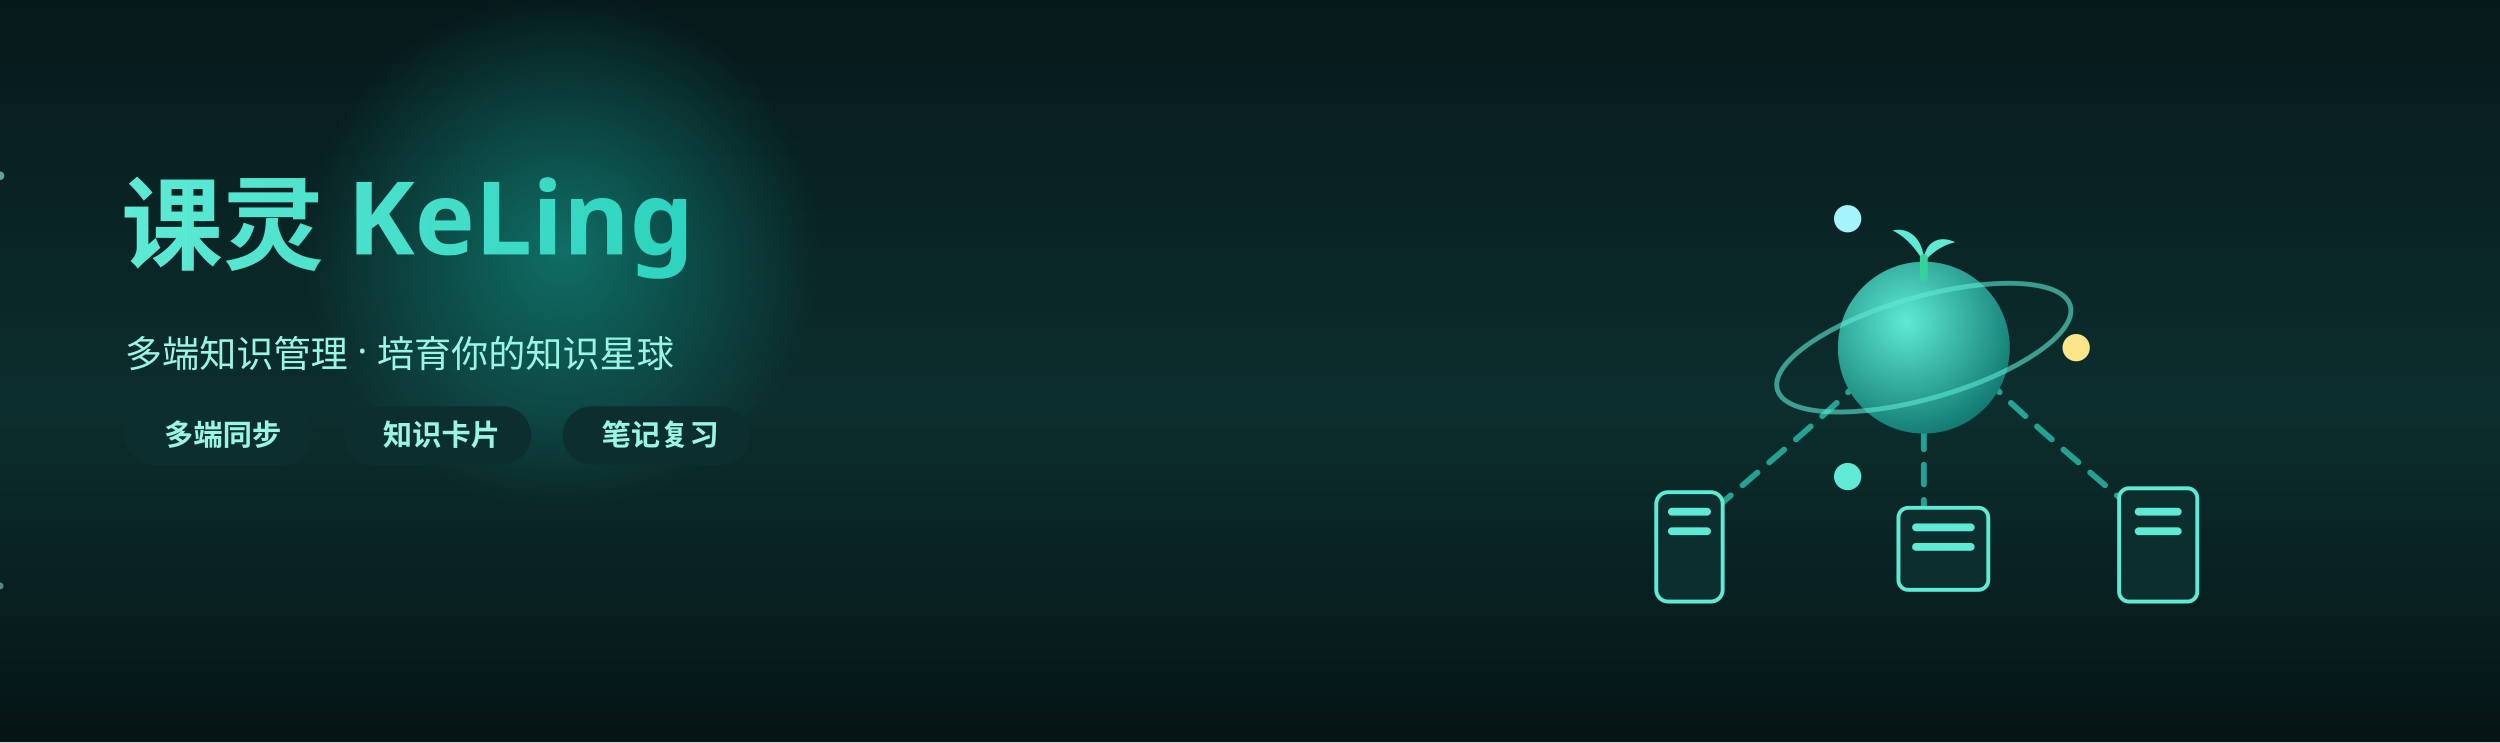
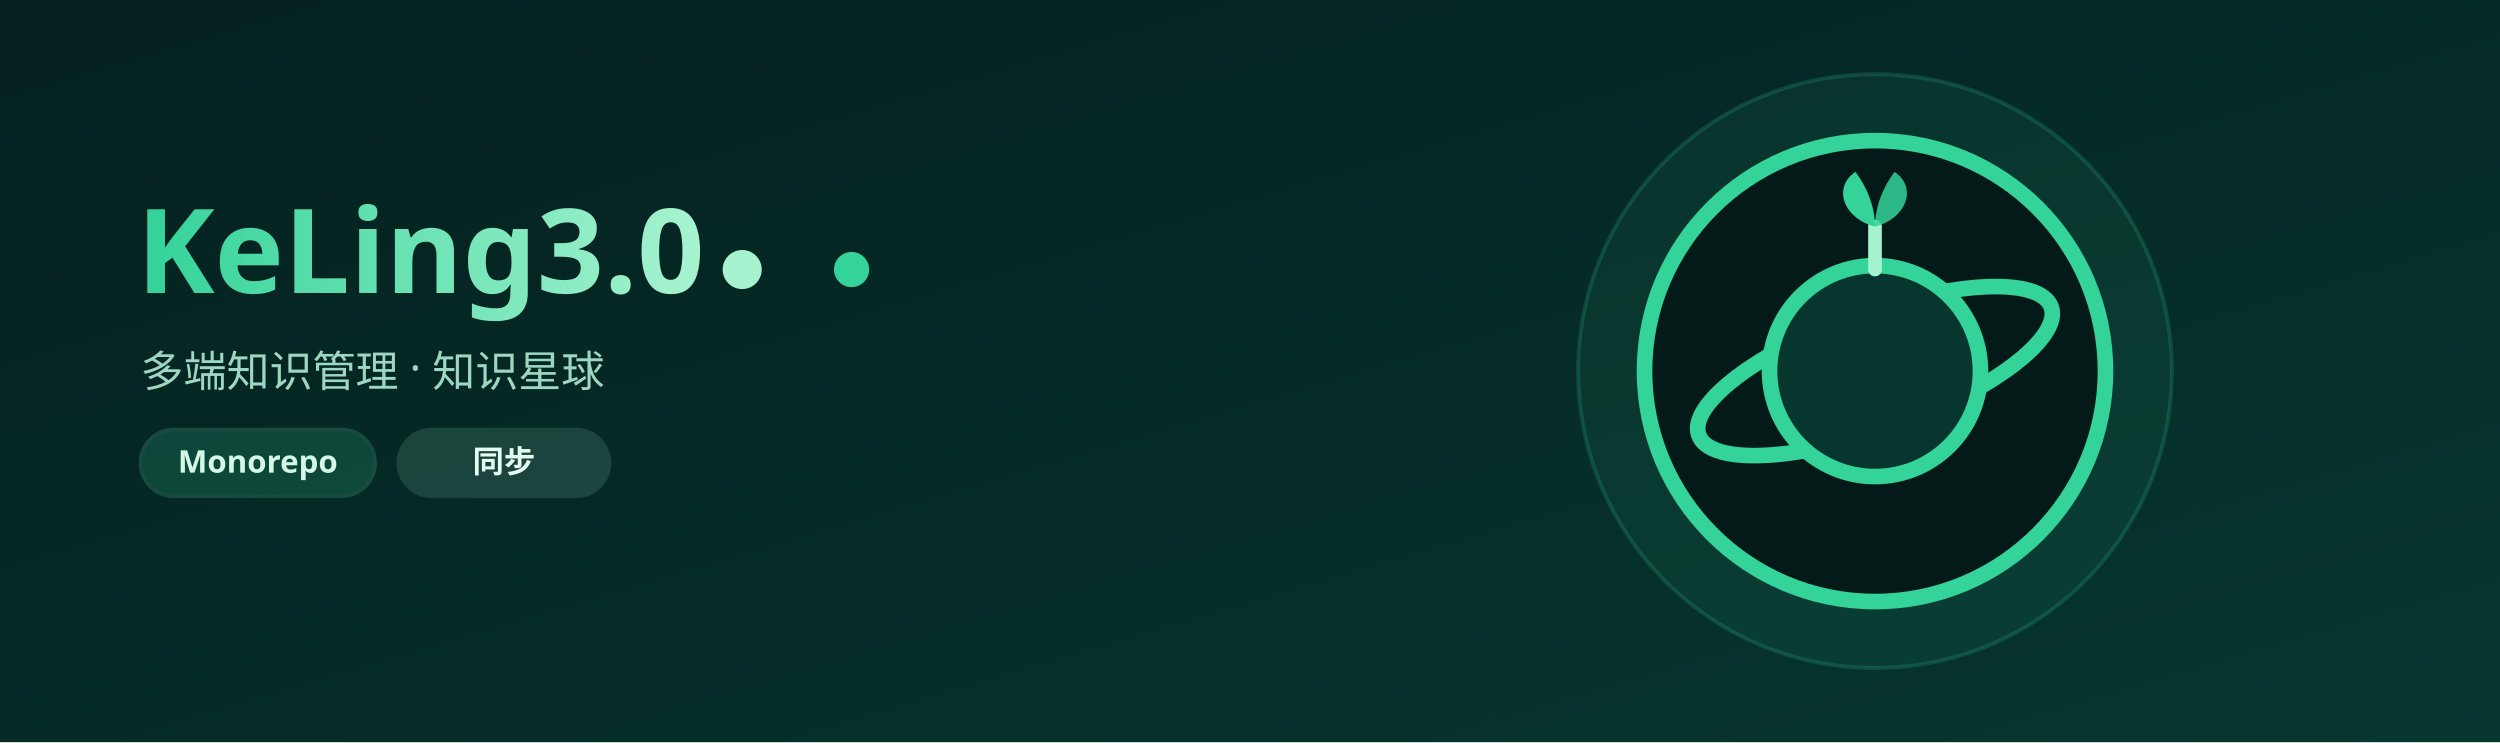
- <svg xmlns="http://www.w3.org/2000/svg" viewBox="0 0 1280 380" width="1280" height="380" role="img" aria-label="课灵 KeLing 3.0 · 多端知识管理">
+ <svg xmlns="http://www.w3.org/2000/svg" viewBox="0 0 1280 380" role="img" aria-label="KeLing3.0" font-family="'Segoe UI','PingFang SC','Microsoft YaHei',sans-serif">
  <defs>
-     <linearGradient id="bgGrad" x1="0" y1="0" x2="0" y2="1">
-       <stop offset="0" stop-color="#06181a" />
-       <stop offset="0.55" stop-color="#0c2e2e" />
-       <stop offset="1" stop-color="#051415" />
+     <linearGradient id="bg" x1="0" y1="0" x2="1" y2="1">
+       <stop offset="0" stop-color="#04201f" />
+       <stop offset="1" stop-color="#07362f" />
    </linearGradient>
-     <linearGradient id="beamGrad" x1="0" y1="0" x2="1" y2="0">
-       <stop offset="0" stop-color="#99f6e4" stop-opacity="0" />
-       <stop offset="0.5" stop-color="#2dd4bf" stop-opacity="0.8" />
-       <stop offset="1" stop-color="#99f6e4" stop-opacity="0" />
+     <linearGradient id="title" x1="0" y1="0" x2="1" y2="0">
+       <stop offset="0" stop-color="#34d399" />
+       <stop offset="1" stop-color="#a7f3d0" />
    </linearGradient>
-     <radialGradient id="haloGrad" cx="0.5" cy="0.5" r="0.5">
-       <stop offset="0" stop-color="#14b8a6" stop-opacity="0.5" />
-       <stop offset="1" stop-color="#14b8a6" stop-opacity="0" />
-     </radialGradient>
-     <linearGradient id="titleGrad" x1="0" y1="0" x2="1" y2="0">
-       <stop offset="0" stop-color="#5eead4" />
-       <stop offset="1" stop-color="#2dd4bf" />
+     <linearGradient id="beam" x1="0" y1="0" x2="1" y2="0">
+       <stop offset="0" stop-color="#ffffff" stop-opacity="0" />
+       <stop offset="0.5" stop-color="#34d399" stop-opacity="0.22" />
+       <stop offset="1" stop-color="#ffffff" stop-opacity="0" />
    </linearGradient>
-     <radialGradient id="planetGrad" cx="0.4" cy="0.35" r="0.7">
-       <stop offset="0" stop-color="#5eead4" />
-       <stop offset="1" stop-color="#0f766e" />
-     </radialGradient>
  </defs>
-   <rect width="1280" height="380" fill="url(#bgGrad)" />
-   <g>
-     <rect x="-220" y="0" width="220" height="380" fill="url(#beamGrad)" opacity="0">
-       <animate attributeName="x" values="-220;1500;-220" dur="8.3s" repeatCount="indefinite" />
-       <animate attributeName="opacity" values="0;0.5;0" dur="8.3s" repeatCount="indefinite" />
-     </rect>
+   <rect width="1280" height="380" fill="url(#bg)" />
+   <circle cx="960" cy="190" r="152" fill="#34d399" opacity="0.07" />
+   <circle cx="960" cy="190" r="152" fill="none" stroke="#34d399" stroke-width="2" opacity="0.18" />
+   <rect x="-220" y="0" width="220" height="380" fill="url(#beam)">
+     <animate attributeName="x" values="-220;1300;-220" dur="7.5s" repeatCount="indefinite" />
+   </rect>
+   <g transform="translate(960,190)">
+     <circle r="118" fill="#031a18" stroke="#34d399" stroke-width="8" />
+     <ellipse cx="0" cy="0" rx="96" ry="30" fill="none" stroke="#34d399" stroke-width="8" transform="rotate(-20)" />
+     <circle r="54" fill="#07362f" stroke="#34d399" stroke-width="8" />
+     <line x1="0" y1="-52" x2="0" y2="-74" stroke="#a7f3d0" stroke-width="7" stroke-linecap="round" />
+     <path d="M0,-74 C-16,-78 -22,-94 -10,-102 C-4,-94 0,-84 0,-74 Z" fill="#34d399" />
+     <path d="M0,-74 C16,-78 22,-94 10,-102 C4,-94 0,-84 0,-74 Z" fill="#34d399" opacity="0.85" />
  </g>
-   <g fill="#99f6e4">
-     <circle cx="0" cy="90" r="2.2" opacity="0.6">
-       <animate attributeName="cx" values="-20;1320" dur="10s" repeatCount="indefinite" />
+   <g transform="translate(380,138)">
+     <circle r="10" fill="#a7f3d0">
+       <animate attributeName="opacity" values="1;0.2;1" dur="2s" repeatCount="indefinite" />
    </circle>
-     <circle cx="0" cy="300" r="1.8" opacity="0.5">
-       <animate attributeName="cx" values="1320;-20" dur="12s" repeatCount="indefinite" />
-     </circle>
-   </g>
-   <circle cx="288" cy="128" r="132" fill="url(#haloGrad)">
-     <animate attributeName="r" values="116;144;116" dur="4.5s" repeatCount="indefinite" />
-     <animate attributeName="opacity" values="0.5;0.85;0.5" dur="4.5s" repeatCount="indefinite" />
-   </circle>
-   <text x="62" y="134" font-family="'PingFang SC','Microsoft YaHei',sans-serif" font-size="52" font-weight="800" fill="url(#titleGrad)">课灵 KeLing</text>
-   <line x1="64" y1="154" x2="278" y2="154" stroke="#2dd4bf" stroke-width="4" stroke-linecap="round" stroke-dasharray="220" stroke-dashoffset="220">
-     <animate attributeName="stroke-dashoffset" values="220;0;0;220" keyTimes="0;0.5;0.85;1" dur="6s" repeatCount="indefinite" />
-   </line>
-   <text x="64" y="188" font-family="'PingFang SC','Microsoft YaHei',sans-serif" font-size="19" font-weight="500" fill="#99f6e4">多端知识管理 · 培育你的知识星球</text>
-   <g font-family="'PingFang SC','Microsoft YaHei',sans-serif" font-size="15" font-weight="600" fill="#99f6e4">
-     <rect x="64" y="208" width="96" height="30" rx="15" fill="#0c2e2e" />
-     <text x="84" y="228">多端同步</text>
-     <rect x="176" y="208" width="96" height="30" rx="15" fill="#0c2e2e" />
-     <text x="196" y="228">知识卡片</text>
-     <rect x="288" y="208" width="96" height="30" rx="15" fill="#0c2e2e" />
-     <text x="308" y="228">笔记复习</text>
-   </g>
-   <g transform="translate(985,188)">
-     <g stroke="#2dd4bf" stroke-width="3" fill="none" stroke-linecap="round" stroke-dasharray="10 8" opacity="0.7">
-       <path d="M-120,84 C-70,40 -30,10 0,-30">
-         <animate attributeName="stroke-dashoffset" values="0;-36;0" dur="2.4s" repeatCount="indefinite" />
-       </path>
-       <path d="M0,96 C0,50 0,10 0,-30">
-         <animate attributeName="stroke-dashoffset" values="0;-36;0" dur="2.4s" begin="0.4s" repeatCount="indefinite" />
-       </path>
-       <path d="M120,84 C70,40 30,10 0,-30">
-         <animate attributeName="stroke-dashoffset" values="0;-36;0" dur="2.4s" begin="0.8s" repeatCount="indefinite" />
-       </path>
-     </g>
    <g>
-       <animateTransform attributeName="transform" type="scale" values="1 1;1.05 1.05;1 1" dur="3.6s" repeatCount="indefinite" />
-       <circle cx="0" cy="-10" r="44" fill="url(#planetGrad)" />
-       <ellipse cx="0" cy="-10" rx="78" ry="26" fill="none" stroke="#5eead4" stroke-width="2.5" opacity="0.6" transform="rotate(-16 0 -10)" />
-       <path d="M0,-54 C0,-66 -8,-72 -16,-70 C-8,-66 -4,-60 0,-54 Z" fill="#5eead4" />
-       <path d="M0,-54 C0,-64 8,-68 16,-64 C8,-62 4,-58 0,-54 Z" fill="#5eead4" />
-       <rect x="-2" y="-58" width="4" height="14" rx="2" fill="#34d399" />
-     </g>
-     <g>
-       <animateTransform attributeName="transform" type="rotate" from="0 0 -10" to="360 0 -10" dur="12s" repeatCount="indefinite" />
-       <circle cx="78" cy="-10" r="7" fill="#fde68a" />
-       <circle cx="-39" cy="56" r="7" fill="#5eead4" />
-       <circle cx="-39" cy="-76" r="7" fill="#a5f3fc" />
-     </g>
-     <g fill="#0c2e2e" stroke="#5eead4" stroke-width="2">
-       <rect x="-137" y="64" width="34" height="56" rx="6" />
-       <rect x="-13" y="72" width="46" height="42" rx="5" />
-       <rect x="100" y="62" width="40" height="58" rx="5" />
-     </g>
-     <g fill="#5eead4">
-       <rect x="-131" y="72" width="22" height="4" rx="2" />
-       <rect x="-131" y="82" width="22" height="4" rx="2" />
-       <rect x="-6" y="80" width="32" height="4" rx="2" />
-       <rect x="-6" y="90" width="32" height="4" rx="2" />
-       <rect x="108" y="72" width="24" height="4" rx="2" />
-       <rect x="108" y="82" width="24" height="4" rx="2" />
+       <animateTransform attributeName="transform" type="rotate" from="0" to="360" dur="5s" repeatCount="indefinite" />
+       <circle cx="56" cy="0" r="9" fill="#34d399" />
    </g>
  </g>
+   <text x="70" y="150" font-size="60" font-weight="800" fill="url(#title)">KeLing3.0</text>
+   <text x="72" y="198" font-size="22" fill="#aee9d2" opacity="0.9">多端知识管理 · 知识星球</text>
+   <g font-size="16" font-weight="600">
+     <rect x="72" y="220" width="120" height="34" rx="17" fill="#34d399" opacity="0.18" stroke="#6ee7b7" stroke-width="2" />
+     <text x="132" y="242" fill="#d4f7e6" text-anchor="middle">Monorepo</text>
+     <rect x="204" y="220" width="108" height="34" rx="17" fill="#a7f3d0" opacity="0.14" stroke="#a7f3d0" stroke-width="2" />
+     <text x="258" y="242" fill="#e3fcef" text-anchor="middle">同步</text>
+   </g>
</svg>
